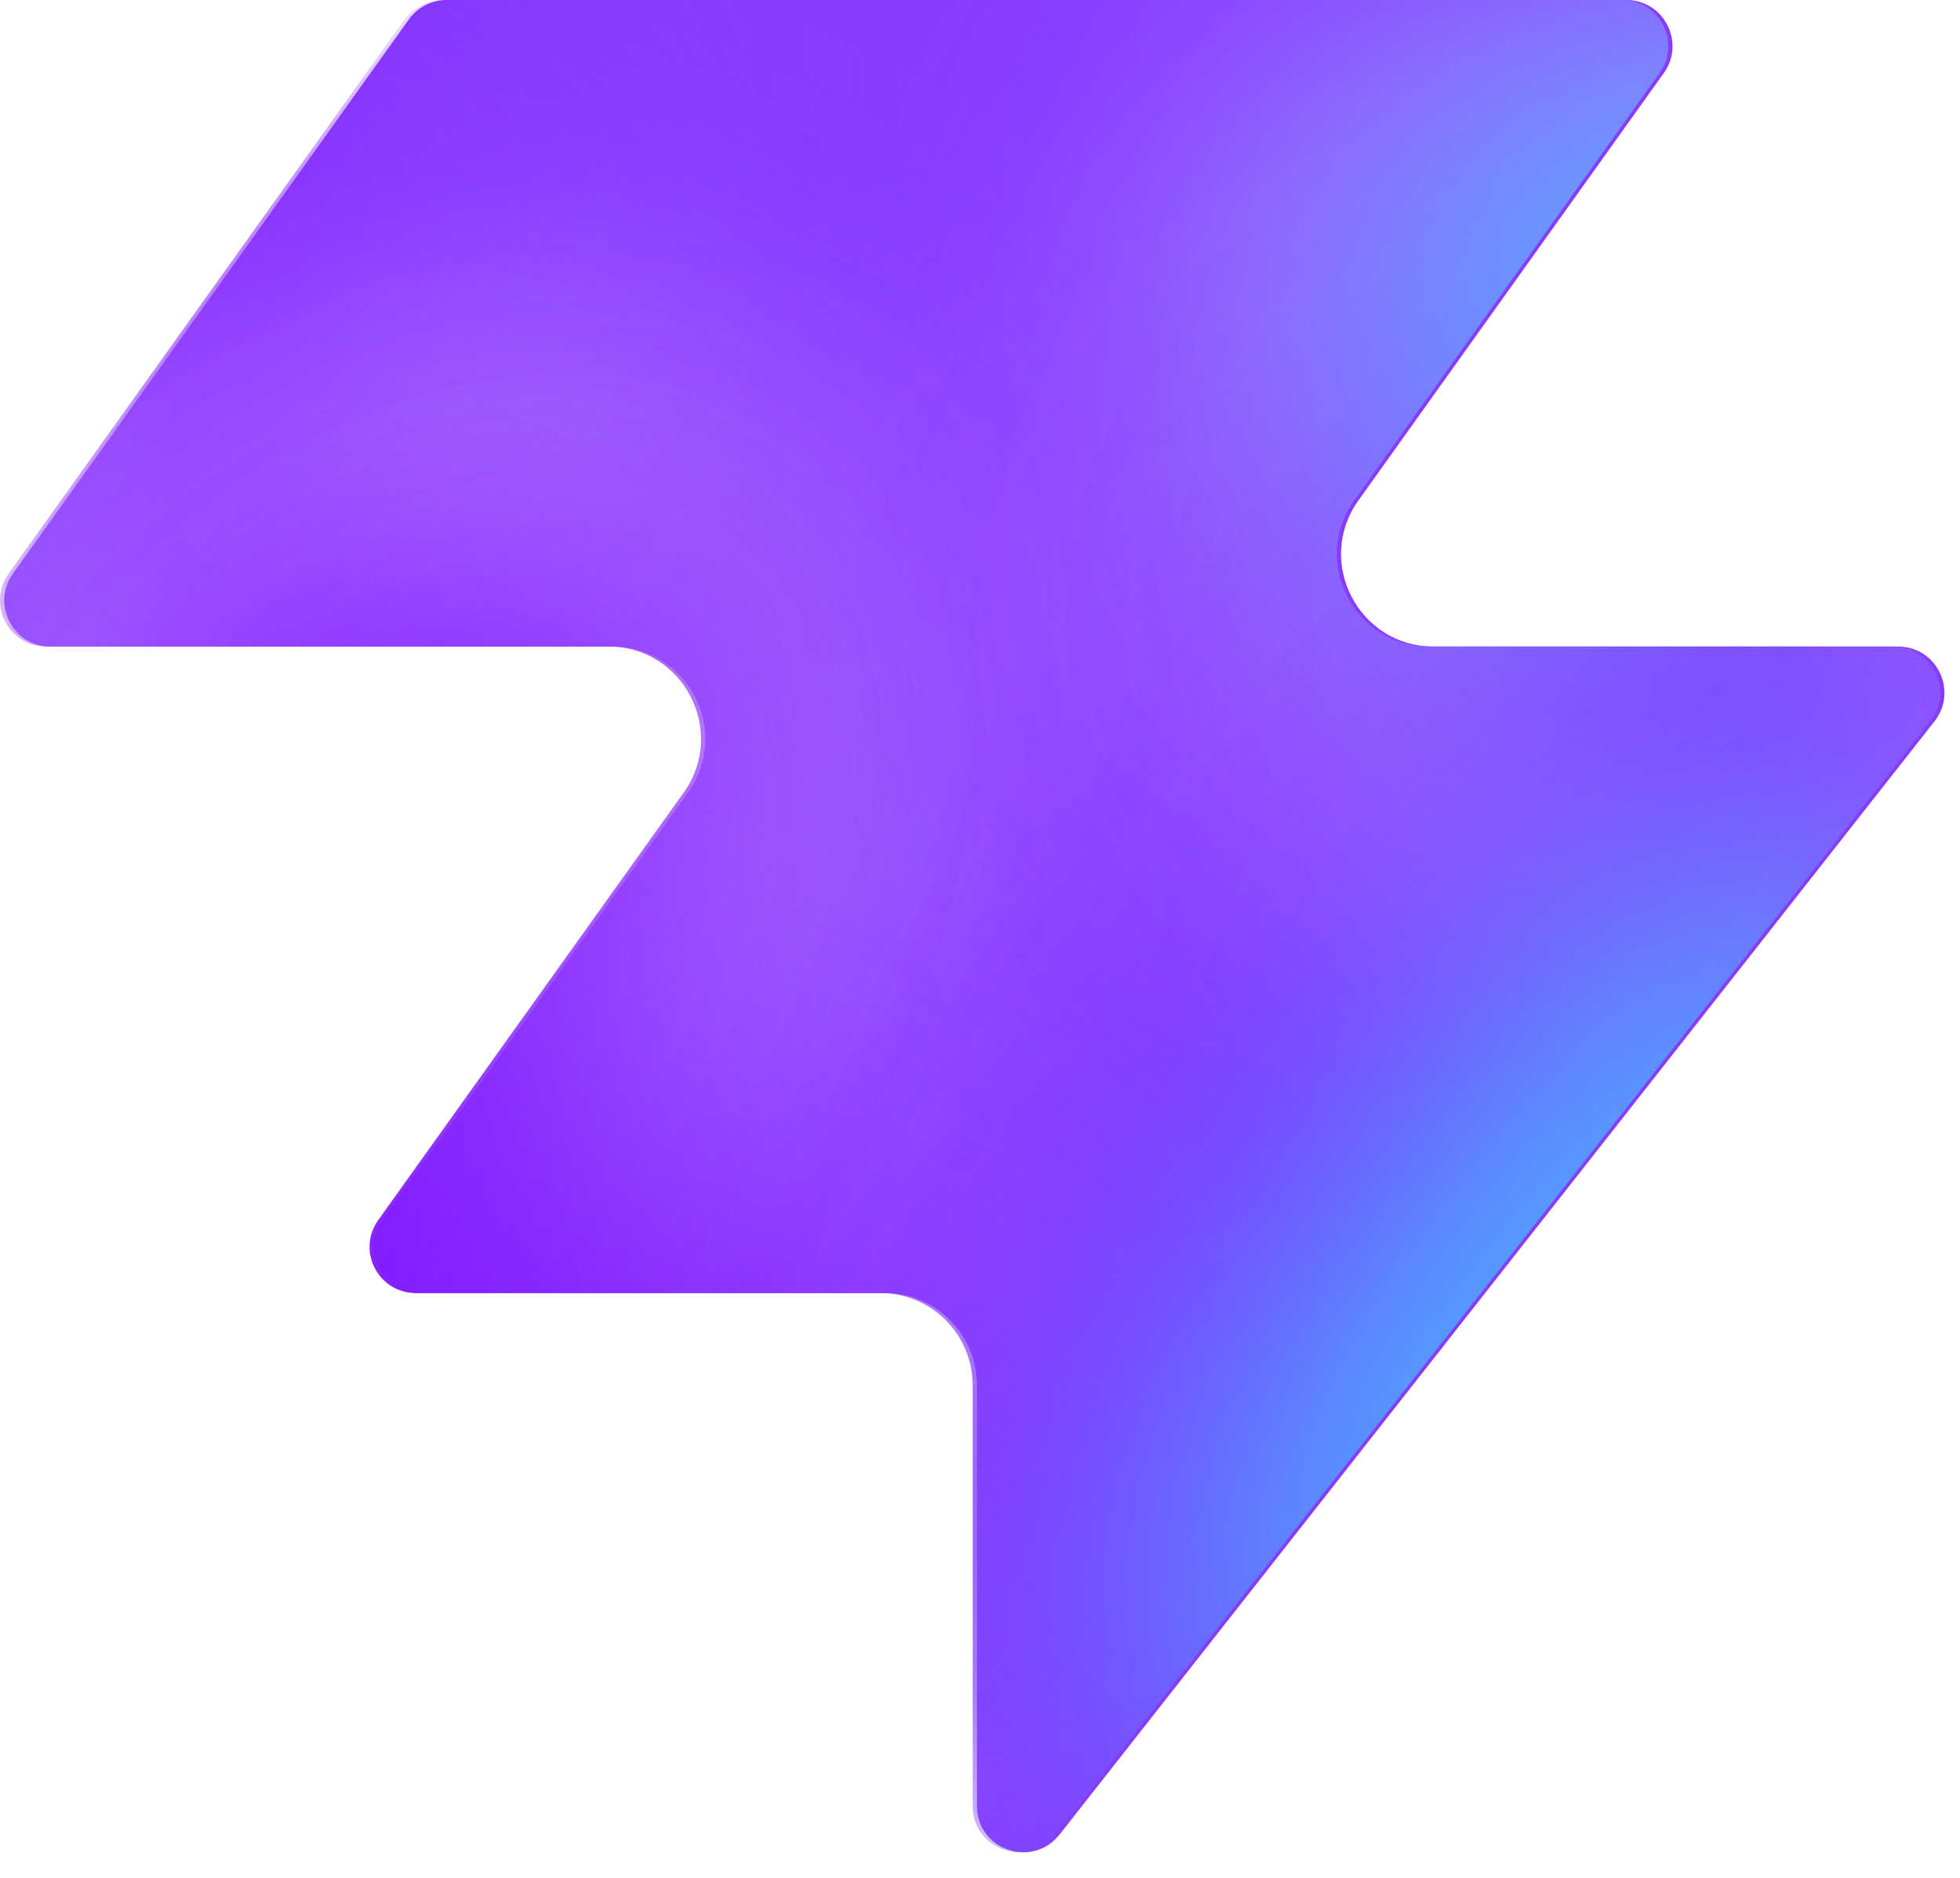
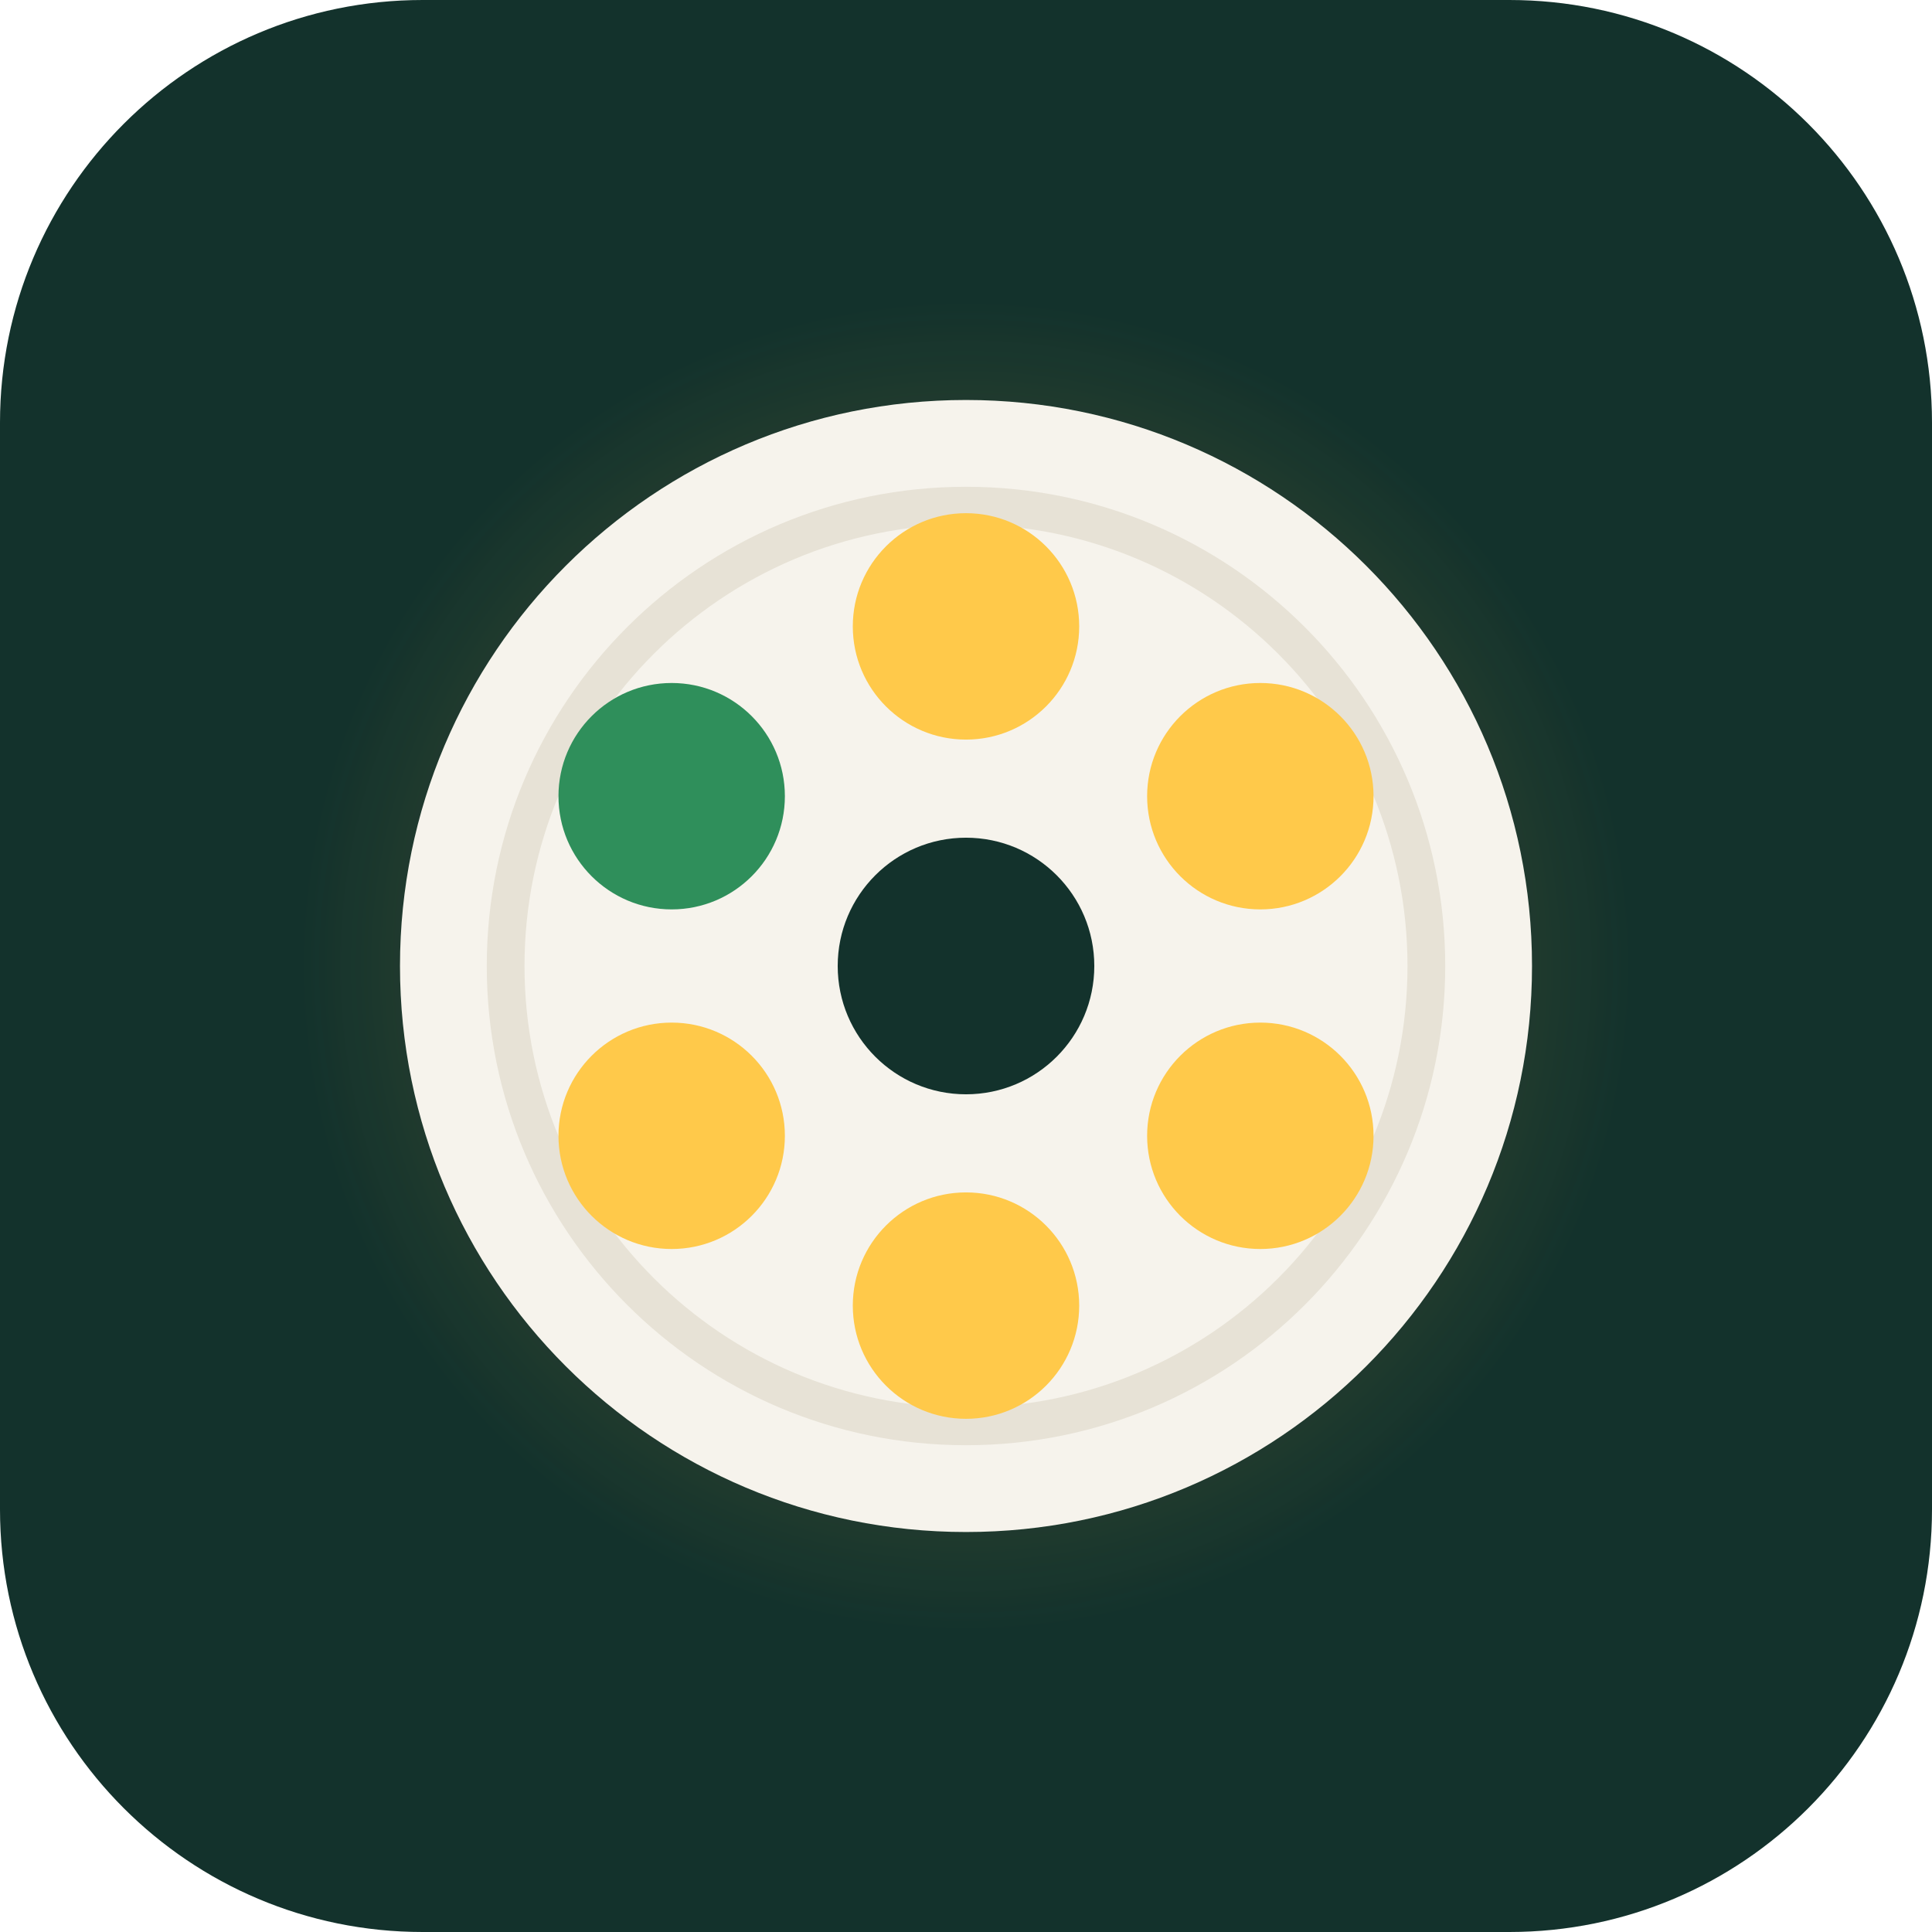
- <svg xmlns="http://www.w3.org/2000/svg" width="48" height="46" fill="none" viewBox="0 0 48 46">
-   <path fill="#863bff" d="M25.946 44.938c-.664.845-2.021.375-2.021-.698V33.937a2.26 2.26 0 0 0-2.262-2.262H10.287c-.92 0-1.456-1.04-.92-1.788l7.48-10.471c1.07-1.497 0-3.578-1.842-3.578H1.237c-.92 0-1.456-1.04-.92-1.788L10.013.474c.214-.297.556-.474.92-.474h28.894c.92 0 1.456 1.04.92 1.788l-7.48 10.471c-1.07 1.498 0 3.579 1.842 3.579h11.377c.943 0 1.473 1.088.89 1.83L25.947 44.94z" style="fill:#863bff;fill:color(display-p3 .525 .23 1);fill-opacity:1" />
-   <mask id="a" width="48" height="46" x="0" y="0" maskUnits="userSpaceOnUse" style="mask-type:alpha">
-     <path fill="#000" d="M25.842 44.938c-.664.844-2.021.375-2.021-.698V33.937a2.26 2.26 0 0 0-2.262-2.262H10.183c-.92 0-1.456-1.04-.92-1.788l7.48-10.471c1.07-1.498 0-3.579-1.842-3.579H1.133c-.92 0-1.456-1.04-.92-1.787L9.91.473c.214-.297.556-.474.92-.474h28.894c.92 0 1.456 1.04.92 1.788l-7.48 10.471c-1.07 1.498 0 3.578 1.842 3.578h11.377c.943 0 1.473 1.088.89 1.832L25.843 44.94z" style="fill:#000;fill-opacity:1" />
-   </mask>
-   <g mask="url(#a)">
-     <g filter="url(#b)">
-       <ellipse cx="5.508" cy="14.704" fill="#ede6ff" rx="5.508" ry="14.704" style="fill:#ede6ff;fill:color(display-p3 .927 .903 1);fill-opacity:1" transform="matrix(.00324 1 1 -.00324 -4.47 31.516)" />
-     </g>
-     <g filter="url(#c)">
-       <ellipse cx="10.399" cy="29.851" fill="#ede6ff" rx="10.399" ry="29.851" style="fill:#ede6ff;fill:color(display-p3 .927 .903 1);fill-opacity:1" transform="matrix(.00324 1 1 -.00324 -39.328 7.883)" />
-     </g>
-     <g filter="url(#d)">
-       <ellipse cx="5.508" cy="30.487" fill="#7e14ff" rx="5.508" ry="30.487" style="fill:#7e14ff;fill:color(display-p3 .492 .077 1);fill-opacity:1" transform="rotate(89.814 -25.913 -14.639)scale(1 -1)" />
-     </g>
-     <g filter="url(#e)">
-       <ellipse cx="5.508" cy="30.599" fill="#7e14ff" rx="5.508" ry="30.599" style="fill:#7e14ff;fill:color(display-p3 .492 .077 1);fill-opacity:1" transform="rotate(89.814 -32.644 -3.334)scale(1 -1)" />
-     </g>
-     <g filter="url(#f)">
-       <ellipse cx="5.508" cy="30.599" fill="#7e14ff" rx="5.508" ry="30.599" style="fill:#7e14ff;fill:color(display-p3 .492 .077 1);fill-opacity:1" transform="matrix(.00324 1 1 -.00324 -34.34 30.47)" />
-     </g>
-     <g filter="url(#g)">
-       <ellipse cx="14.072" cy="22.078" fill="#ede6ff" rx="14.072" ry="22.078" style="fill:#ede6ff;fill:color(display-p3 .927 .903 1);fill-opacity:1" transform="rotate(93.35 24.506 48.493)scale(-1 1)" />
-     </g>
-     <g filter="url(#h)">
-       <ellipse cx="3.47" cy="21.501" fill="#7e14ff" rx="3.47" ry="21.501" style="fill:#7e14ff;fill:color(display-p3 .492 .077 1);fill-opacity:1" transform="rotate(89.009 28.708 47.59)scale(-1 1)" />
-     </g>
-     <g filter="url(#i)">
-       <ellipse cx="3.47" cy="21.501" fill="#7e14ff" rx="3.47" ry="21.501" style="fill:#7e14ff;fill:color(display-p3 .492 .077 1);fill-opacity:1" transform="rotate(89.009 28.708 47.59)scale(-1 1)" />
-     </g>
-     <g filter="url(#j)">
-       <ellipse cx=".387" cy="8.972" fill="#7e14ff" rx="4.407" ry="29.108" style="fill:#7e14ff;fill:color(display-p3 .492 .077 1);fill-opacity:1" transform="rotate(39.51 .387 8.972)" />
-     </g>
-     <g filter="url(#k)">
-       <ellipse cx="47.523" cy="-6.092" fill="#7e14ff" rx="4.407" ry="29.108" style="fill:#7e14ff;fill:color(display-p3 .492 .077 1);fill-opacity:1" transform="rotate(37.892 47.523 -6.092)" />
-     </g>
-     <g filter="url(#l)">
-       <ellipse cx="41.412" cy="6.333" fill="#47bfff" rx="5.971" ry="9.665" style="fill:#47bfff;fill:color(display-p3 .28 .748 1);fill-opacity:1" transform="rotate(37.892 41.412 6.333)" />
-     </g>
-     <g filter="url(#m)">
-       <ellipse cx="-1.879" cy="38.332" fill="#7e14ff" rx="4.407" ry="29.108" style="fill:#7e14ff;fill:color(display-p3 .492 .077 1);fill-opacity:1" transform="rotate(37.892 -1.88 38.332)" />
-     </g>
-     <g filter="url(#n)">
-       <ellipse cx="-1.879" cy="38.332" fill="#7e14ff" rx="4.407" ry="29.108" style="fill:#7e14ff;fill:color(display-p3 .492 .077 1);fill-opacity:1" transform="rotate(37.892 -1.88 38.332)" />
-     </g>
-     <g filter="url(#o)">
-       <ellipse cx="35.651" cy="29.907" fill="#7e14ff" rx="4.407" ry="29.108" style="fill:#7e14ff;fill:color(display-p3 .492 .077 1);fill-opacity:1" transform="rotate(37.892 35.651 29.907)" />
-     </g>
-     <g filter="url(#p)">
-       <ellipse cx="38.418" cy="32.4" fill="#47bfff" rx="5.971" ry="15.297" style="fill:#47bfff;fill:color(display-p3 .28 .748 1);fill-opacity:1" transform="rotate(37.892 38.418 32.4)" />
-     </g>
+ <svg xmlns="http://www.w3.org/2000/svg" viewBox="0 0 512 512">
+   <rect width="512" height="512" rx="112" fill="#13322c" />
+   <circle cx="256" cy="256" r="176" fill="url(#g)" opacity="0.35" />
+   <circle cx="256" cy="256" r="150" fill="#f6f3ec" />
+   <circle cx="256" cy="256" r="122" fill="none" stroke="#e7e2d6" stroke-width="10" />
+   <g fill="#ffc94a">
+     <circle cx="256" cy="166" r="30" />
+     <circle cx="334" cy="211" r="30" />
+     <circle cx="334" cy="301" r="30" />
+     <circle cx="256" cy="346" r="30" />
+     <circle cx="178" cy="301" r="30" />
  </g>
+   <circle cx="178" cy="211" r="30" fill="#2f8f5b" />
+   <circle cx="256" cy="256" r="34" fill="#13322c" />
  <defs>
-     <filter id="b" width="60.045" height="41.654" x="-19.77" y="16.149" color-interpolation-filters="sRGB" filterUnits="userSpaceOnUse">
-       <feFlood flood-opacity="0" result="BackgroundImageFix" />
-       <feBlend in="SourceGraphic" in2="BackgroundImageFix" result="shape" />
-       <feGaussianBlur result="effect1_foregroundBlur_2002_17158" stdDeviation="7.659" />
-     </filter>
-     <filter id="c" width="90.34" height="51.437" x="-54.613" y="-7.533" color-interpolation-filters="sRGB" filterUnits="userSpaceOnUse">
-       <feFlood flood-opacity="0" result="BackgroundImageFix" />
-       <feBlend in="SourceGraphic" in2="BackgroundImageFix" result="shape" />
-       <feGaussianBlur result="effect1_foregroundBlur_2002_17158" stdDeviation="7.659" />
-     </filter>
-     <filter id="d" width="79.355" height="29.4" x="-49.64" y="2.03" color-interpolation-filters="sRGB" filterUnits="userSpaceOnUse">
-       <feFlood flood-opacity="0" result="BackgroundImageFix" />
-       <feBlend in="SourceGraphic" in2="BackgroundImageFix" result="shape" />
-       <feGaussianBlur result="effect1_foregroundBlur_2002_17158" stdDeviation="4.596" />
-     </filter>
-     <filter id="e" width="79.579" height="29.4" x="-45.045" y="20.029" color-interpolation-filters="sRGB" filterUnits="userSpaceOnUse">
-       <feFlood flood-opacity="0" result="BackgroundImageFix" />
-       <feBlend in="SourceGraphic" in2="BackgroundImageFix" result="shape" />
-       <feGaussianBlur result="effect1_foregroundBlur_2002_17158" stdDeviation="4.596" />
-     </filter>
-     <filter id="f" width="79.579" height="29.4" x="-43.513" y="21.178" color-interpolation-filters="sRGB" filterUnits="userSpaceOnUse">
-       <feFlood flood-opacity="0" result="BackgroundImageFix" />
-       <feBlend in="SourceGraphic" in2="BackgroundImageFix" result="shape" />
-       <feGaussianBlur result="effect1_foregroundBlur_2002_17158" stdDeviation="4.596" />
-     </filter>
-     <filter id="g" width="74.749" height="58.852" x="15.756" y="-17.901" color-interpolation-filters="sRGB" filterUnits="userSpaceOnUse">
-       <feFlood flood-opacity="0" result="BackgroundImageFix" />
-       <feBlend in="SourceGraphic" in2="BackgroundImageFix" result="shape" />
-       <feGaussianBlur result="effect1_foregroundBlur_2002_17158" stdDeviation="7.659" />
-     </filter>
-     <filter id="h" width="61.377" height="25.362" x="23.548" y="2.284" color-interpolation-filters="sRGB" filterUnits="userSpaceOnUse">
-       <feFlood flood-opacity="0" result="BackgroundImageFix" />
-       <feBlend in="SourceGraphic" in2="BackgroundImageFix" result="shape" />
-       <feGaussianBlur result="effect1_foregroundBlur_2002_17158" stdDeviation="4.596" />
-     </filter>
-     <filter id="i" width="61.377" height="25.362" x="23.548" y="2.284" color-interpolation-filters="sRGB" filterUnits="userSpaceOnUse">
-       <feFlood flood-opacity="0" result="BackgroundImageFix" />
-       <feBlend in="SourceGraphic" in2="BackgroundImageFix" result="shape" />
-       <feGaussianBlur result="effect1_foregroundBlur_2002_17158" stdDeviation="4.596" />
-     </filter>
-     <filter id="j" width="56.045" height="63.649" x="-27.636" y="-22.853" color-interpolation-filters="sRGB" filterUnits="userSpaceOnUse">
-       <feFlood flood-opacity="0" result="BackgroundImageFix" />
-       <feBlend in="SourceGraphic" in2="BackgroundImageFix" result="shape" />
-       <feGaussianBlur result="effect1_foregroundBlur_2002_17158" stdDeviation="4.596" />
-     </filter>
-     <filter id="k" width="54.814" height="64.646" x="20.116" y="-38.415" color-interpolation-filters="sRGB" filterUnits="userSpaceOnUse">
-       <feFlood flood-opacity="0" result="BackgroundImageFix" />
-       <feBlend in="SourceGraphic" in2="BackgroundImageFix" result="shape" />
-       <feGaussianBlur result="effect1_foregroundBlur_2002_17158" stdDeviation="4.596" />
-     </filter>
-     <filter id="l" width="33.541" height="35.313" x="24.641" y="-11.323" color-interpolation-filters="sRGB" filterUnits="userSpaceOnUse">
-       <feFlood flood-opacity="0" result="BackgroundImageFix" />
-       <feBlend in="SourceGraphic" in2="BackgroundImageFix" result="shape" />
-       <feGaussianBlur result="effect1_foregroundBlur_2002_17158" stdDeviation="4.596" />
-     </filter>
-     <filter id="m" width="54.814" height="64.646" x="-29.286" y="6.009" color-interpolation-filters="sRGB" filterUnits="userSpaceOnUse">
-       <feFlood flood-opacity="0" result="BackgroundImageFix" />
-       <feBlend in="SourceGraphic" in2="BackgroundImageFix" result="shape" />
-       <feGaussianBlur result="effect1_foregroundBlur_2002_17158" stdDeviation="4.596" />
-     </filter>
-     <filter id="n" width="54.814" height="64.646" x="-29.286" y="6.009" color-interpolation-filters="sRGB" filterUnits="userSpaceOnUse">
-       <feFlood flood-opacity="0" result="BackgroundImageFix" />
-       <feBlend in="SourceGraphic" in2="BackgroundImageFix" result="shape" />
-       <feGaussianBlur result="effect1_foregroundBlur_2002_17158" stdDeviation="4.596" />
-     </filter>
-     <filter id="o" width="54.814" height="64.646" x="8.244" y="-2.416" color-interpolation-filters="sRGB" filterUnits="userSpaceOnUse">
-       <feFlood flood-opacity="0" result="BackgroundImageFix" />
-       <feBlend in="SourceGraphic" in2="BackgroundImageFix" result="shape" />
-       <feGaussianBlur result="effect1_foregroundBlur_2002_17158" stdDeviation="4.596" />
-     </filter>
-     <filter id="p" width="39.409" height="43.623" x="18.713" y="10.588" color-interpolation-filters="sRGB" filterUnits="userSpaceOnUse">
-       <feFlood flood-opacity="0" result="BackgroundImageFix" />
-       <feBlend in="SourceGraphic" in2="BackgroundImageFix" result="shape" />
-       <feGaussianBlur result="effect1_foregroundBlur_2002_17158" stdDeviation="4.596" />
-     </filter>
+     <radialGradient id="g">
+       <stop offset="0" stop-color="#ffc94a" />
+       <stop offset="1" stop-color="#ffc94a" stop-opacity="0" />
+     </radialGradient>
  </defs>
</svg>
